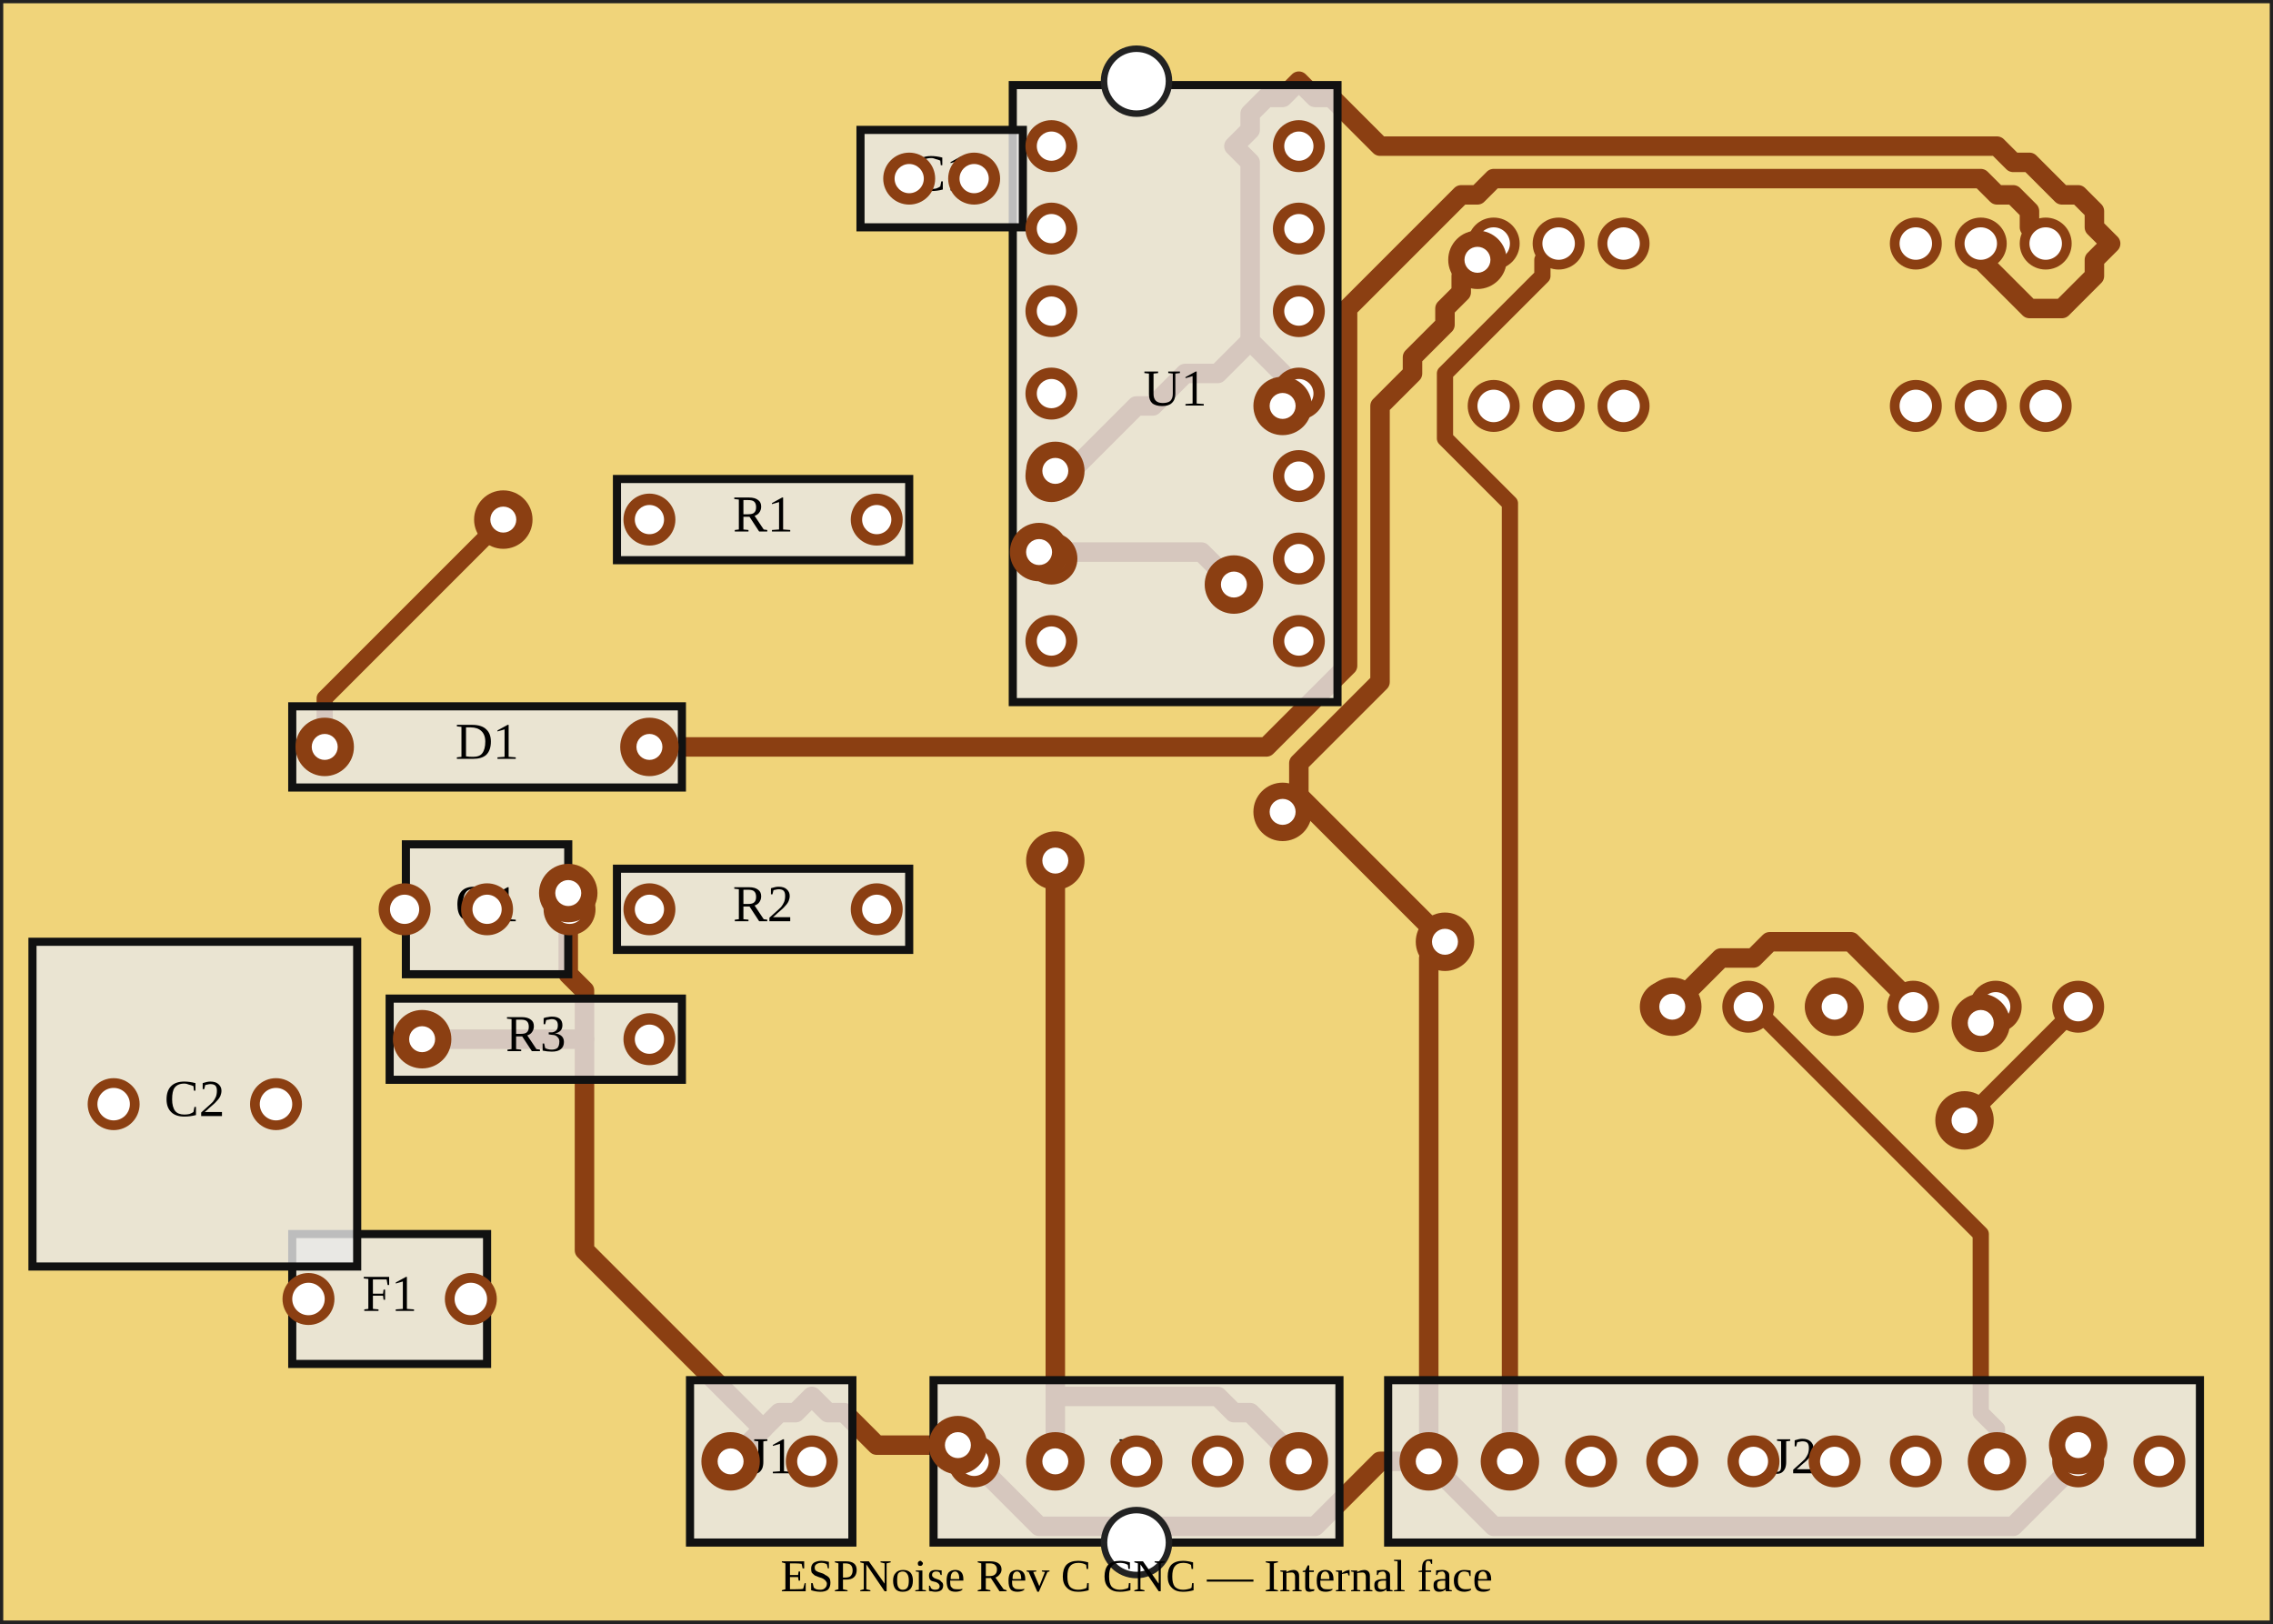
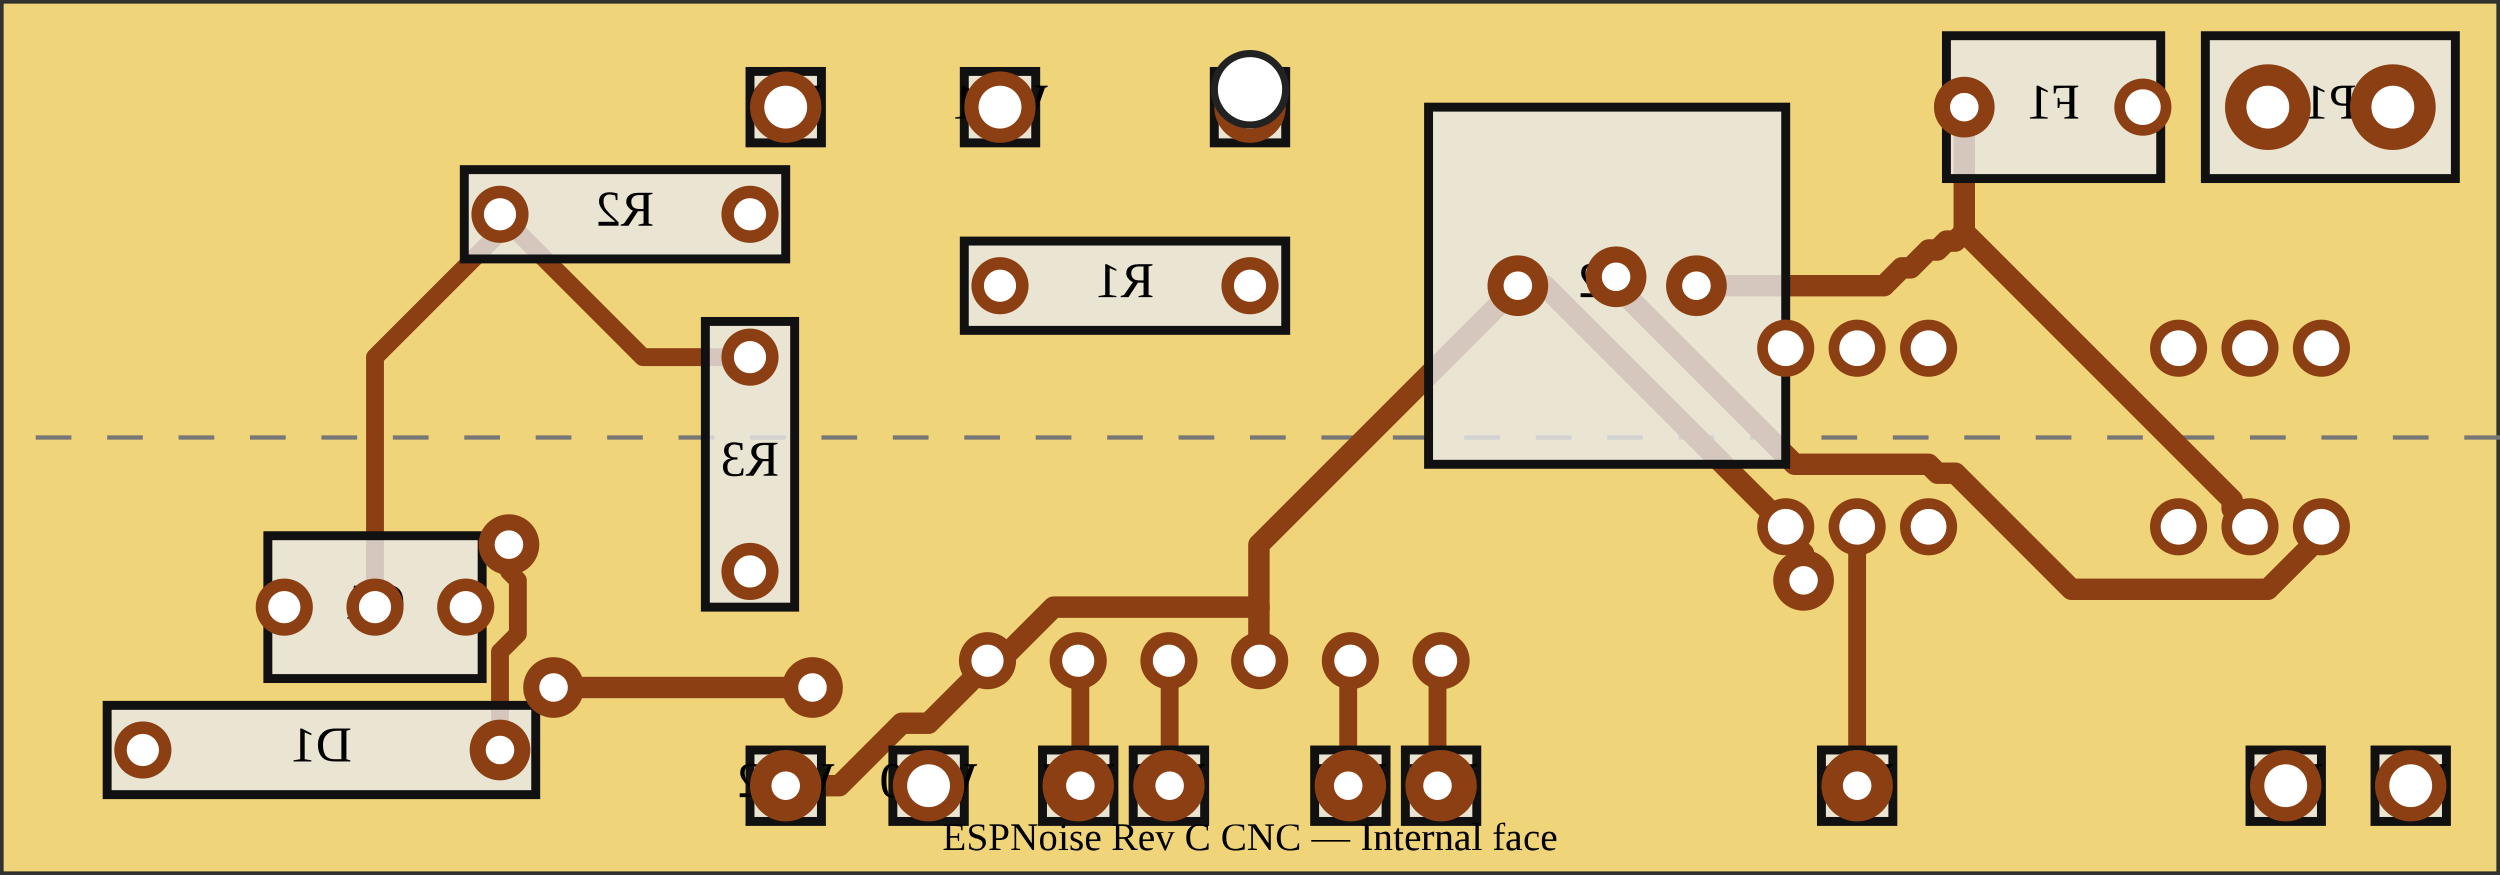
- <svg xmlns="http://www.w3.org/2000/svg" width="70.0mm" height="50.0mm" viewBox="0 0 70.0 50.0">
-   <rect width="70" height="50" fill="#f0d47a" stroke="#222" stroke-width="0.2" />
+ <svg xmlns="http://www.w3.org/2000/svg" width="70.0mm" height="24.5mm" viewBox="0 0 70.0 24.5">
+   <rect width="70.0" height="24.5" fill="#f0d47a" stroke="#222" stroke-width="0.2" />
  <g transform="translate(70.0 0) scale(-1 1)">
-     <polyline points="16.0,31.0 9.0,38.0 9.0,43.5 8.5,44.0 8.5,45.0" fill="none" stroke="#8b3f12" stroke-width="0.5" stroke-linecap="round" stroke-linejoin="round" />
-     <polyline points="6.0,31.0 9.5,34.5" fill="none" stroke="#8b3f12" stroke-width="0.5" stroke-linecap="round" stroke-linejoin="round" />
-     <polyline points="8.5,31.0 9.0,31.5" fill="none" stroke="#8b3f12" stroke-width="0.5" stroke-linecap="round" stroke-linejoin="round" />
-     <polyline points="22.0,7.5 22.5,8.0 22.5,8.5 25.5,11.5 25.5,13.5 23.5,15.5 23.5,45.0" fill="none" stroke="#8b3f12" stroke-width="0.5" stroke-linecap="round" stroke-linejoin="round" />
-     <polyline points="7.0,7.5 7.5,7.0 7.5,6.5 8.0,6.0 8.5,6.0 9.0,5.5 24.0,5.5 24.5,6.0 25.0,6.0 28.5,9.5 28.5,20.5 31.0,23.0 50.0,23.0" fill="none" stroke="#8b3f12" stroke-width="0.6" stroke-linecap="round" stroke-linejoin="round" />
-     <polyline points="54.5,16.0 60.0,21.5 60.0,23.0" fill="none" stroke="#8b3f12" stroke-width="0.5" stroke-linecap="round" stroke-linejoin="round" />
-     <polyline points="9.0,7.5 9.0,8.0 7.5,9.5 6.5,9.5 5.5,8.5 5.5,8.0 5.0,7.5 5.5,7.0 5.5,6.5 6.0,6.0 6.5,6.0 7.5,5.0 8.0,5.0 8.5,4.5 27.5,4.5 29.0,3.0 29.5,3.0 30.0,2.5 30.5,3.0 31.0,3.0 31.5,3.5 31.5,4.0 32.0,4.5 31.5,5.0 31.5,10.5 30.5,11.5 30.5,12.5" fill="none" stroke="#8b3f12" stroke-width="0.6" stroke-linecap="round" stroke-linejoin="round" />
-     <polyline points="31.5,10.5 32.5,11.5 33.5,11.5 34.5,12.5 35.0,12.5 37.0,14.5 37.5,14.5" fill="none" stroke="#8b3f12" stroke-width="0.6" stroke-linecap="round" stroke-linejoin="round" />
-     <polyline points="37.5,26.5 37.5,45.0" fill="none" stroke="#8b3f12" stroke-width="0.6" stroke-linecap="round" stroke-linejoin="round" />
-     <polyline points="37.5,43.0 32.5,43.0 32.0,43.5 31.5,43.5 30.0,45.0" fill="none" stroke="#8b3f12" stroke-width="0.6" stroke-linecap="round" stroke-linejoin="round" />
-     <polyline points="24.0,7.5 24.5,8.0" fill="none" stroke="#8b3f12" stroke-width="0.6" stroke-linecap="round" stroke-linejoin="round" />
-     <polyline points="24.5,8.0 25.0,8.5 25.0,9.0 25.5,9.5 25.5,10.0 26.5,11.0 26.5,11.5 27.5,12.5 27.5,21.0 30.0,23.5 30.0,24.5 30.5,25.0" fill="none" stroke="#8b3f12" stroke-width="0.6" stroke-linecap="round" stroke-linejoin="round" />
-     <polyline points="32.0,18.0 33.0,17.0 38.0,17.0" fill="none" stroke="#8b3f12" stroke-width="0.6" stroke-linecap="round" stroke-linejoin="round" />
-     <polyline points="30.0,24.5 25.5,29.0" fill="none" stroke="#8b3f12" stroke-width="0.6" stroke-linecap="round" stroke-linejoin="round" />
-     <polyline points="18.5,31.0 17.0,29.5 16.0,29.5 15.5,29.0 13.0,29.0 11.0,31.0" fill="none" stroke="#8b3f12" stroke-width="0.6" stroke-linecap="round" stroke-linejoin="round" />
-     <polyline points="25.5,29.0 26.0,29.5 26.0,45.0" fill="none" stroke="#8b3f12" stroke-width="0.6" stroke-linecap="round" stroke-linejoin="round" />
-     <polyline points="26.0,45.0 27.5,45.0 29.5,47.0 38.0,47.0 40.5,44.5" fill="none" stroke="#8b3f12" stroke-width="0.6" stroke-linecap="round" stroke-linejoin="round" />
-     <polyline points="40.5,44.5 43.0,44.5 44.0,43.5 44.5,43.5 45.0,43.0 45.5,43.5 46.0,43.5 47.5,45.0" fill="none" stroke="#8b3f12" stroke-width="0.6" stroke-linecap="round" stroke-linejoin="round" />
-     <polyline points="26.0,45.0 24.0,47.0 8.0,47.0 6.0,45.0 6.0,44.5" fill="none" stroke="#8b3f12" stroke-width="0.6" stroke-linecap="round" stroke-linejoin="round" />
-     <polyline points="46.5,44.0 52.0,38.5 52.0,30.5 52.5,30.0 52.5,27.5" fill="none" stroke="#8b3f12" stroke-width="0.6" stroke-linecap="round" stroke-linejoin="round" />
-     <polyline points="52.0,32.0 57.0,32.0" fill="none" stroke="#8b3f12" stroke-width="0.6" stroke-linecap="round" stroke-linejoin="round" />
-     <rect x="2.25" y="42.5" width="25.0" height="5.0" fill="#e8e8e8" fill-opacity="0.8" stroke="#111" stroke-width="0.25" />
-     <text x="14.75" y="45.0" font-size="1.6" text-anchor="middle" dominant-baseline="middle" transform="translate(29.5 0) scale(-1 1)">J2</text>
-     <rect x="28.75" y="42.5" width="12.5" height="5.0" fill="#e8e8e8" fill-opacity="0.8" stroke="#111" stroke-width="0.25" />
-     <text x="35.0" y="45.0" font-size="1.6" text-anchor="middle" dominant-baseline="middle" transform="translate(70.0 0) scale(-1 1)">J3</text>
-     <rect x="43.75" y="42.5" width="5.0" height="5.0" fill="#e8e8e8" fill-opacity="0.8" stroke="#111" stroke-width="0.25" />
-     <text x="46.25" y="45.0" font-size="1.6" text-anchor="middle" dominant-baseline="middle" transform="translate(92.5 0) scale(-1 1)">J1</text>
-     <rect x="28.81" y="2.62" width="10.0" height="19.0" fill="#e8e8e8" fill-opacity="0.8" stroke="#111" stroke-width="0.25" />
-     <text x="33.81" y="12.12" font-size="1.6" text-anchor="middle" dominant-baseline="middle" transform="translate(67.62 0) scale(-1 1)">U1</text>
-     <rect x="42.0" y="14.75" width="9.0" height="2.5" fill="#e8e8e8" fill-opacity="0.8" stroke="#111" stroke-width="0.25" />
-     <text x="46.5" y="16.0" font-size="1.6" text-anchor="middle" dominant-baseline="middle" transform="translate(93.0 0) scale(-1 1)">R1</text>
-     <rect x="42.0" y="26.75" width="9.0" height="2.5" fill="#e8e8e8" fill-opacity="0.8" stroke="#111" stroke-width="0.25" />
-     <text x="46.5" y="28.0" font-size="1.6" text-anchor="middle" dominant-baseline="middle" transform="translate(93.0 0) scale(-1 1)">R2</text>
-     <rect x="49.0" y="30.75" width="9.0" height="2.5" fill="#e8e8e8" fill-opacity="0.8" stroke="#111" stroke-width="0.25" />
-     <text x="53.5" y="32.0" font-size="1.6" text-anchor="middle" dominant-baseline="middle" transform="translate(107.0 0) scale(-1 1)">R3</text>
-     <rect x="49.0" y="21.75" width="12.0" height="2.5" fill="#e8e8e8" fill-opacity="0.8" stroke="#111" stroke-width="0.25" />
-     <text x="55.0" y="23.0" font-size="1.6" text-anchor="middle" dominant-baseline="middle" transform="translate(110.0 0) scale(-1 1)">D1</text>
-     <rect x="38.5" y="4.0" width="5.0" height="3.0" fill="#e8e8e8" fill-opacity="0.8" stroke="#111" stroke-width="0.25" />
-     <text x="41.0" y="5.5" font-size="1.6" text-anchor="middle" dominant-baseline="middle" transform="translate(82.0 0) scale(-1 1)">C1</text>
-     <rect x="55.0" y="38.0" width="6.0" height="4.0" fill="#e8e8e8" fill-opacity="0.8" stroke="#111" stroke-width="0.25" />
-     <text x="58.0" y="40.0" font-size="1.6" text-anchor="middle" dominant-baseline="middle" transform="translate(116.0 0) scale(-1 1)">F1</text>
-     <rect x="59.0" y="29.0" width="10.0" height="10.0" fill="#e8e8e8" fill-opacity="0.8" stroke="#111" stroke-width="0.25" />
-     <text x="64.0" y="34.0" font-size="1.6" text-anchor="middle" dominant-baseline="middle" transform="translate(128.0 0) scale(-1 1)">C2</text>
-     <rect x="52.5" y="26.0" width="5.0" height="4.0" fill="#e8e8e8" fill-opacity="0.8" stroke="#111" stroke-width="0.25" />
-     <text x="55.0" y="28.0" font-size="1.6" text-anchor="middle" dominant-baseline="middle" transform="translate(110.0 0) scale(-1 1)">Q1</text>
-     <circle cx="7.0" cy="7.5" r="0.8" fill="#8b3f12" />
-     <circle cx="7.0" cy="7.5" r="0.5" fill="#fff" />
-     <circle cx="9.0" cy="7.5" r="0.8" fill="#8b3f12" />
-     <circle cx="9.0" cy="7.5" r="0.5" fill="#fff" />
-     <circle cx="11.0" cy="7.5" r="0.8" fill="#8b3f12" />
-     <circle cx="11.0" cy="7.5" r="0.5" fill="#fff" />
-     <circle cx="7.0" cy="12.5" r="0.8" fill="#8b3f12" />
-     <circle cx="7.0" cy="12.5" r="0.5" fill="#fff" />
-     <circle cx="9.0" cy="12.5" r="0.8" fill="#8b3f12" />
-     <circle cx="9.0" cy="12.5" r="0.5" fill="#fff" />
-     <circle cx="11.0" cy="12.5" r="0.8" fill="#8b3f12" />
-     <circle cx="11.0" cy="12.5" r="0.5" fill="#fff" />
-     <circle cx="20.0" cy="7.5" r="0.8" fill="#8b3f12" />
-     <circle cx="20.0" cy="7.5" r="0.5" fill="#fff" />
-     <circle cx="22.0" cy="7.5" r="0.8" fill="#8b3f12" />
-     <circle cx="22.0" cy="7.5" r="0.5" fill="#fff" />
-     <circle cx="24.0" cy="7.5" r="0.8" fill="#8b3f12" />
-     <circle cx="24.0" cy="7.5" r="0.5" fill="#fff" />
-     <circle cx="20.0" cy="12.5" r="0.8" fill="#8b3f12" />
-     <circle cx="20.0" cy="12.5" r="0.5" fill="#fff" />
-     <circle cx="22.0" cy="12.5" r="0.8" fill="#8b3f12" />
-     <circle cx="22.0" cy="12.5" r="0.5" fill="#fff" />
-     <circle cx="24.0" cy="12.5" r="0.8" fill="#8b3f12" />
-     <circle cx="24.0" cy="12.5" r="0.5" fill="#fff" />
-     <circle cx="6.0" cy="31.0" r="0.8" fill="#8b3f12" />
-     <circle cx="6.0" cy="31.0" r="0.45" fill="#fff" />
-     <circle cx="8.54" cy="31.0" r="0.8" fill="#8b3f12" />
-     <circle cx="8.54" cy="31.0" r="0.45" fill="#fff" />
-     <circle cx="11.08" cy="31.0" r="0.8" fill="#8b3f12" />
-     <circle cx="11.08" cy="31.0" r="0.45" fill="#fff" />
-     <circle cx="13.62" cy="31.0" r="0.8" fill="#8b3f12" />
-     <circle cx="13.62" cy="31.0" r="0.45" fill="#fff" />
-     <circle cx="16.16" cy="31.0" r="0.8" fill="#8b3f12" />
-     <circle cx="16.16" cy="31.0" r="0.45" fill="#fff" />
-     <circle cx="18.7" cy="31.0" r="0.8" fill="#8b3f12" />
-     <circle cx="18.7" cy="31.0" r="0.45" fill="#fff" />
-     <circle cx="3.5" cy="45.0" r="0.8" fill="#8b3f12" />
-     <circle cx="3.5" cy="45.0" r="0.45" fill="#fff" />
-     <circle cx="6.0" cy="45.0" r="0.8" fill="#8b3f12" />
-     <circle cx="6.0" cy="45.0" r="0.45" fill="#fff" />
-     <circle cx="8.5" cy="45.0" r="0.8" fill="#8b3f12" />
-     <circle cx="8.5" cy="45.0" r="0.45" fill="#fff" />
-     <circle cx="11.0" cy="45.0" r="0.8" fill="#8b3f12" />
-     <circle cx="11.0" cy="45.0" r="0.45" fill="#fff" />
-     <circle cx="13.5" cy="45.0" r="0.8" fill="#8b3f12" />
-     <circle cx="13.5" cy="45.0" r="0.45" fill="#fff" />
-     <circle cx="16.0" cy="45.0" r="0.8" fill="#8b3f12" />
-     <circle cx="16.0" cy="45.0" r="0.45" fill="#fff" />
-     <circle cx="18.5" cy="45.0" r="0.8" fill="#8b3f12" />
-     <circle cx="18.5" cy="45.0" r="0.45" fill="#fff" />
-     <circle cx="21.0" cy="45.0" r="0.8" fill="#8b3f12" />
-     <circle cx="21.0" cy="45.0" r="0.45" fill="#fff" />
-     <circle cx="23.5" cy="45.0" r="0.8" fill="#8b3f12" />
-     <circle cx="23.5" cy="45.0" r="0.45" fill="#fff" />
-     <circle cx="26.0" cy="45.0" r="0.8" fill="#8b3f12" />
-     <circle cx="26.0" cy="45.0" r="0.45" fill="#fff" />
-     <circle cx="30.0" cy="45.0" r="0.8" fill="#8b3f12" />
-     <circle cx="30.0" cy="45.0" r="0.45" fill="#fff" />
-     <circle cx="32.5" cy="45.0" r="0.8" fill="#8b3f12" />
-     <circle cx="32.5" cy="45.0" r="0.45" fill="#fff" />
-     <circle cx="35.0" cy="45.0" r="0.8" fill="#8b3f12" />
-     <circle cx="35.0" cy="45.0" r="0.45" fill="#fff" />
-     <circle cx="37.5" cy="45.0" r="0.8" fill="#8b3f12" />
-     <circle cx="37.5" cy="45.0" r="0.45" fill="#fff" />
-     <circle cx="40.0" cy="45.0" r="0.8" fill="#8b3f12" />
-     <circle cx="40.0" cy="45.0" r="0.45" fill="#fff" />
-     <circle cx="45.0" cy="45.0" r="0.8" fill="#8b3f12" />
-     <circle cx="45.0" cy="45.0" r="0.45" fill="#fff" />
-     <circle cx="47.5" cy="45.0" r="0.8" fill="#8b3f12" />
-     <circle cx="47.5" cy="45.0" r="0.45" fill="#fff" />
-     <circle cx="30.0" cy="4.5" r="0.8" fill="#8b3f12" />
-     <circle cx="30.0" cy="4.5" r="0.45" fill="#fff" />
-     <circle cx="30.0" cy="7.04" r="0.8" fill="#8b3f12" />
-     <circle cx="30.0" cy="7.04" r="0.45" fill="#fff" />
-     <circle cx="30.0" cy="9.58" r="0.8" fill="#8b3f12" />
-     <circle cx="30.0" cy="9.58" r="0.45" fill="#fff" />
-     <circle cx="30.0" cy="12.12" r="0.8" fill="#8b3f12" />
-     <circle cx="30.0" cy="12.12" r="0.45" fill="#fff" />
-     <circle cx="30.0" cy="14.66" r="0.8" fill="#8b3f12" />
-     <circle cx="30.0" cy="14.66" r="0.45" fill="#fff" />
-     <circle cx="30.0" cy="17.2" r="0.8" fill="#8b3f12" />
-     <circle cx="30.0" cy="17.2" r="0.45" fill="#fff" />
-     <circle cx="30.0" cy="19.74" r="0.8" fill="#8b3f12" />
-     <circle cx="30.0" cy="19.74" r="0.45" fill="#fff" />
-     <circle cx="37.62" cy="4.5" r="0.8" fill="#8b3f12" />
-     <circle cx="37.62" cy="4.5" r="0.45" fill="#fff" />
-     <circle cx="37.62" cy="7.04" r="0.8" fill="#8b3f12" />
-     <circle cx="37.62" cy="7.04" r="0.45" fill="#fff" />
-     <circle cx="37.62" cy="9.58" r="0.8" fill="#8b3f12" />
-     <circle cx="37.62" cy="9.58" r="0.45" fill="#fff" />
-     <circle cx="37.62" cy="12.12" r="0.8" fill="#8b3f12" />
-     <circle cx="37.62" cy="12.12" r="0.45" fill="#fff" />
-     <circle cx="37.62" cy="14.66" r="0.8" fill="#8b3f12" />
-     <circle cx="37.62" cy="14.66" r="0.45" fill="#fff" />
-     <circle cx="37.62" cy="17.2" r="0.8" fill="#8b3f12" />
-     <circle cx="37.62" cy="17.2" r="0.45" fill="#fff" />
-     <circle cx="37.62" cy="19.74" r="0.8" fill="#8b3f12" />
-     <circle cx="37.62" cy="19.74" r="0.45" fill="#fff" />
-     <circle cx="43.0" cy="16.0" r="0.8" fill="#8b3f12" />
-     <circle cx="43.0" cy="16.0" r="0.45" fill="#fff" />
-     <circle cx="50.0" cy="16.0" r="0.8" fill="#8b3f12" />
-     <circle cx="50.0" cy="16.0" r="0.45" fill="#fff" />
-     <circle cx="43.0" cy="28.0" r="0.8" fill="#8b3f12" />
-     <circle cx="43.0" cy="28.0" r="0.45" fill="#fff" />
-     <circle cx="50.0" cy="28.0" r="0.8" fill="#8b3f12" />
-     <circle cx="50.0" cy="28.0" r="0.45" fill="#fff" />
-     <circle cx="50.0" cy="32.0" r="0.8" fill="#8b3f12" />
-     <circle cx="50.0" cy="32.0" r="0.45" fill="#fff" />
-     <circle cx="57.0" cy="32.0" r="0.8" fill="#8b3f12" />
-     <circle cx="57.0" cy="32.0" r="0.45" fill="#fff" />
-     <circle cx="50.0" cy="23.0" r="0.8" fill="#8b3f12" />
-     <circle cx="50.0" cy="23.0" r="0.45" fill="#fff" />
-     <circle cx="60.0" cy="23.0" r="0.8" fill="#8b3f12" />
-     <circle cx="60.0" cy="23.0" r="0.45" fill="#fff" />
-     <circle cx="40.0" cy="5.5" r="0.8" fill="#8b3f12" />
-     <circle cx="40.0" cy="5.5" r="0.45" fill="#fff" />
-     <circle cx="42.0" cy="5.5" r="0.8" fill="#8b3f12" />
-     <circle cx="42.0" cy="5.5" r="0.45" fill="#fff" />
-     <circle cx="55.5" cy="40.0" r="0.8" fill="#8b3f12" />
-     <circle cx="55.5" cy="40.0" r="0.5" fill="#fff" />
-     <circle cx="60.5" cy="40.0" r="0.8" fill="#8b3f12" />
-     <circle cx="60.5" cy="40.0" r="0.5" fill="#fff" />
-     <circle cx="61.5" cy="34.0" r="0.8" fill="#8b3f12" />
-     <circle cx="61.5" cy="34.0" r="0.5" fill="#fff" />
-     <circle cx="66.5" cy="34.0" r="0.8" fill="#8b3f12" />
-     <circle cx="66.5" cy="34.0" r="0.5" fill="#fff" />
-     <circle cx="52.46" cy="28.0" r="0.8" fill="#8b3f12" />
-     <circle cx="52.46" cy="28.0" r="0.45" fill="#fff" />
-     <circle cx="55.0" cy="28.0" r="0.8" fill="#8b3f12" />
-     <circle cx="55.0" cy="28.0" r="0.45" fill="#fff" />
-     <circle cx="57.54" cy="28.0" r="0.8" fill="#8b3f12" />
-     <circle cx="57.54" cy="28.0" r="0.45" fill="#fff" />
-     <circle cx="8.5" cy="45.0" r="0.9" fill="#8b3f12" />
-     <circle cx="8.5" cy="45.0" r="0.4" fill="#fff" />
-     <circle cx="9.5" cy="34.5" r="0.9" fill="#8b3f12" />
-     <circle cx="9.5" cy="34.5" r="0.4" fill="#fff" />
-     <circle cx="9.0" cy="31.5" r="0.9" fill="#8b3f12" />
-     <circle cx="9.0" cy="31.5" r="0.4" fill="#fff" />
-     <circle cx="13.5" cy="31.0" r="0.9" fill="#8b3f12" />
-     <circle cx="13.5" cy="31.0" r="0.4" fill="#fff" />
-     <circle cx="23.5" cy="45.0" r="0.9" fill="#8b3f12" />
-     <circle cx="23.5" cy="45.0" r="0.4" fill="#fff" />
-     <circle cx="50.0" cy="23.0" r="0.9" fill="#8b3f12" />
-     <circle cx="50.0" cy="23.0" r="0.4" fill="#fff" />
-     <circle cx="54.5" cy="16.0" r="0.9" fill="#8b3f12" />
-     <circle cx="54.5" cy="16.0" r="0.4" fill="#fff" />
-     <circle cx="60.0" cy="23.0" r="0.9" fill="#8b3f12" />
-     <circle cx="60.0" cy="23.0" r="0.4" fill="#fff" />
-     <circle cx="30.5" cy="12.5" r="0.9" fill="#8b3f12" />
-     <circle cx="30.5" cy="12.5" r="0.4" fill="#fff" />
-     <circle cx="37.5" cy="14.5" r="0.9" fill="#8b3f12" />
-     <circle cx="37.5" cy="14.5" r="0.4" fill="#fff" />
-     <circle cx="37.5" cy="26.5" r="0.9" fill="#8b3f12" />
-     <circle cx="37.5" cy="26.5" r="0.4" fill="#fff" />
-     <circle cx="37.5" cy="45.0" r="0.9" fill="#8b3f12" />
-     <circle cx="37.5" cy="45.0" r="0.4" fill="#fff" />
-     <circle cx="30.0" cy="45.0" r="0.9" fill="#8b3f12" />
-     <circle cx="30.0" cy="45.0" r="0.4" fill="#fff" />
-     <circle cx="24.5" cy="8.0" r="0.9" fill="#8b3f12" />
-     <circle cx="24.5" cy="8.0" r="0.4" fill="#fff" />
-     <circle cx="30.5" cy="25.0" r="0.9" fill="#8b3f12" />
-     <circle cx="30.5" cy="25.0" r="0.4" fill="#fff" />
-     <circle cx="32.0" cy="18.0" r="0.9" fill="#8b3f12" />
-     <circle cx="32.0" cy="18.0" r="0.4" fill="#fff" />
-     <circle cx="38.0" cy="17.0" r="0.9" fill="#8b3f12" />
-     <circle cx="38.0" cy="17.0" r="0.4" fill="#fff" />
-     <circle cx="25.5" cy="29.0" r="0.9" fill="#8b3f12" />
-     <circle cx="25.5" cy="29.0" r="0.4" fill="#fff" />
-     <circle cx="18.5" cy="31.0" r="0.9" fill="#8b3f12" />
-     <circle cx="18.5" cy="31.0" r="0.4" fill="#fff" />
-     <circle cx="26.0" cy="45.0" r="0.9" fill="#8b3f12" />
-     <circle cx="26.0" cy="45.0" r="0.4" fill="#fff" />
-     <circle cx="40.5" cy="44.5" r="0.9" fill="#8b3f12" />
-     <circle cx="40.5" cy="44.5" r="0.4" fill="#fff" />
-     <circle cx="47.5" cy="45.0" r="0.9" fill="#8b3f12" />
-     <circle cx="47.5" cy="45.0" r="0.4" fill="#fff" />
-     <circle cx="6.0" cy="44.5" r="0.9" fill="#8b3f12" />
-     <circle cx="6.0" cy="44.5" r="0.4" fill="#fff" />
-     <circle cx="52.5" cy="27.5" r="0.9" fill="#8b3f12" />
-     <circle cx="52.5" cy="27.5" r="0.4" fill="#fff" />
-     <circle cx="57.0" cy="32.0" r="0.9" fill="#8b3f12" />
-     <circle cx="57.0" cy="32.0" r="0.4" fill="#fff" />
-     <circle cx="35.0" cy="2.5" r="1" fill="#fff" stroke="#222" stroke-width="0.2" />
-     <circle cx="35.0" cy="47.5" r="1" fill="#fff" stroke="#222" stroke-width="0.2" />
+     <g transform="">
+       <rect width="70.0" height="24.5" fill="none" stroke="#333" stroke-width="0.15" />
+       <line x1="0" y1="12.25" x2="70.0" y2="12.25" stroke="#777" stroke-width="0.12" stroke-dasharray="1,1" />
+       <polyline points="29.75,18.5 29.75,22.0" fill="none" stroke="#8b3f12" stroke-width="0.5" stroke-linecap="round" stroke-linejoin="round" />
+       <polyline points="32.25,18.5 32.25,22.0" fill="none" stroke="#8b3f12" stroke-width="0.5" stroke-linecap="round" stroke-linejoin="round" />
+       <polyline points="37.25,18.5 37.25,22.0" fill="none" stroke="#8b3f12" stroke-width="0.5" stroke-linecap="round" stroke-linejoin="round" />
+       <polyline points="39.75,18.5 39.75,22.0" fill="none" stroke="#8b3f12" stroke-width="0.5" stroke-linecap="round" stroke-linejoin="round" />
+       <polyline points="18.0,14.75 18.0,22.0" fill="none" stroke="#8b3f12" stroke-width="0.5" stroke-linecap="round" stroke-linejoin="round" />
+       <polyline points="20.0,14.75 26.75,8.0 27.5,8.0" fill="none" stroke="#8b3f12" stroke-width="0.6" stroke-linecap="round" stroke-linejoin="round" />
+       <polyline points="27.5,8.0 34.75,15.25 34.75,18.5" fill="none" stroke="#8b3f12" stroke-width="0.6" stroke-linecap="round" stroke-linejoin="round" />
+       <polyline points="34.75,17.0 40.5,17.0 42.0,18.5 42.25,18.5" fill="none" stroke="#8b3f12" stroke-width="0.6" stroke-linecap="round" stroke-linejoin="round" />
+       <polyline points="42.25,18.5 44.0,20.25 44.75,20.25 46.5,22.0 48.0,22.0" fill="none" stroke="#8b3f12" stroke-width="0.6" stroke-linecap="round" stroke-linejoin="round" />
+       <polyline points="20.0,14.75 19.75,15.0 19.75,15.25 19.5,15.5 19.5,16.25" fill="none" stroke="#8b3f12" stroke-width="0.6" stroke-linecap="round" stroke-linejoin="round" />
+       <polyline points="7.0,14.75 7.5,14.25 7.5,14.0 15.0,6.5 15.0,3.0" fill="none" stroke="#8b3f12" stroke-width="0.6" stroke-linecap="round" stroke-linejoin="round" />
+       <polyline points="15.0,6.5 15.25,6.75 15.5,6.75 15.75,7.0 16.0,7.0 16.5,7.5 16.75,7.5 17.25,8.0 22.5,8.0" fill="none" stroke="#8b3f12" stroke-width="0.6" stroke-linecap="round" stroke-linejoin="round" />
+       <polyline points="56.0,6.0 52.0,10.0 49.0,10.0" fill="none" stroke="#8b3f12" stroke-width="0.5" stroke-linecap="round" stroke-linejoin="round" />
+       <polyline points="55.75,6.25 59.5,10.0 59.5,17.0" fill="none" stroke="#8b3f12" stroke-width="0.5" stroke-linecap="round" stroke-linejoin="round" />
+       <polyline points="55.75,15.25 55.75,16.0 55.5,16.25 55.5,17.75 56.0,18.25 56.0,21.0" fill="none" stroke="#8b3f12" stroke-width="0.5" stroke-linecap="round" stroke-linejoin="round" />
+       <polyline points="5.0,14.75 5.25,15.0 5.25,15.25 6.5,16.5 12.0,16.5 15.25,13.25 15.75,13.25 16.0,13.0 19.75,13.0 24.75,8.0 24.75,7.75" fill="none" stroke="#8b3f12" stroke-width="0.6" stroke-linecap="round" stroke-linejoin="round" />
+       <polyline points="47.25,19.25 54.5,19.25" fill="none" stroke="#8b3f12" stroke-width="0.6" stroke-linecap="round" stroke-linejoin="round" />
+       <rect x="1.25" y="1.0" width="7.0" height="4.0" fill="#e8e8e8" fill-opacity="0.8" stroke="#111" stroke-width="0.25" />
+       <text x="4.75" y="3.0" font-size="1.4" text-anchor="middle" dominant-baseline="middle">P1</text>
+       <rect x="1.5" y="21.0" width="2.0" height="2.0" fill="#e8e8e8" fill-opacity="0.8" stroke="#111" stroke-width="0.25" />
+       <text x="2.5" y="22.0" font-size="1.4" text-anchor="middle" dominant-baseline="middle">W1</text>
+       <rect x="5.0" y="21.0" width="2.0" height="2.0" fill="#e8e8e8" fill-opacity="0.8" stroke="#111" stroke-width="0.25" />
+       <text x="6.0" y="22.0" font-size="1.4" text-anchor="middle" dominant-baseline="middle">W2</text>
+       <rect x="17.0" y="21.0" width="2.0" height="2.0" fill="#e8e8e8" fill-opacity="0.8" stroke="#111" stroke-width="0.25" />
+       <text x="18.0" y="22.0" font-size="1.4" text-anchor="middle" dominant-baseline="middle">W3</text>
+       <rect x="28.65" y="21.0" width="2.0" height="2.0" fill="#e8e8e8" fill-opacity="0.8" stroke="#111" stroke-width="0.25" />
+       <text x="29.65" y="22.0" font-size="1.4" text-anchor="middle" dominant-baseline="middle">W4</text>
+       <rect x="31.19" y="21.0" width="2.0" height="2.0" fill="#e8e8e8" fill-opacity="0.8" stroke="#111" stroke-width="0.25" />
+       <text x="32.19" y="22.0" font-size="1.4" text-anchor="middle" dominant-baseline="middle">W5</text>
+       <rect x="36.27" y="21.0" width="2.0" height="2.0" fill="#e8e8e8" fill-opacity="0.8" stroke="#111" stroke-width="0.25" />
+       <text x="37.27" y="22.0" font-size="1.4" text-anchor="middle" dominant-baseline="middle">W6</text>
+       <rect x="38.81" y="21.0" width="2.0" height="2.0" fill="#e8e8e8" fill-opacity="0.8" stroke="#111" stroke-width="0.25" />
+       <text x="39.81" y="22.0" font-size="1.4" text-anchor="middle" dominant-baseline="middle">W7</text>
+       <rect x="34.0" y="2.0" width="2.0" height="2.0" fill="#e8e8e8" fill-opacity="0.8" stroke="#111" stroke-width="0.25" />
+       <text x="35.0" y="3.0" font-size="1.4" text-anchor="middle" dominant-baseline="middle">W8</text>
+       <rect x="47.0" y="2.0" width="2.0" height="2.0" fill="#e8e8e8" fill-opacity="0.8" stroke="#111" stroke-width="0.25" />
+       <text x="48.0" y="3.0" font-size="1.4" text-anchor="middle" dominant-baseline="middle">W9</text>
+       <rect x="43.0" y="21.0" width="2.0" height="2.0" fill="#e8e8e8" fill-opacity="0.8" stroke="#111" stroke-width="0.25" />
+       <text x="44.0" y="22.0" font-size="1.4" text-anchor="middle" dominant-baseline="middle">W10</text>
+       <rect x="41.0" y="2.0" width="2.0" height="2.0" fill="#e8e8e8" fill-opacity="0.8" stroke="#111" stroke-width="0.25" />
+       <text x="42.0" y="3.0" font-size="1.4" text-anchor="middle" dominant-baseline="middle">W11</text>
+       <rect x="47.0" y="21.0" width="2.0" height="2.0" fill="#e8e8e8" fill-opacity="0.8" stroke="#111" stroke-width="0.25" />
+       <text x="48.0" y="22.0" font-size="1.4" text-anchor="middle" dominant-baseline="middle">W12</text>
+       <rect x="34.0" y="6.75" width="9.0" height="2.5" fill="#e8e8e8" fill-opacity="0.8" stroke="#111" stroke-width="0.25" />
+       <text x="38.5" y="8.0" font-size="1.4" text-anchor="middle" dominant-baseline="middle">R1</text>
+       <rect x="48.0" y="4.75" width="9.0" height="2.5" fill="#e8e8e8" fill-opacity="0.8" stroke="#111" stroke-width="0.25" />
+       <text x="52.5" y="6.0" font-size="1.4" text-anchor="middle" dominant-baseline="middle">R2</text>
+       <rect x="47.75" y="9.0" width="2.5" height="8.0" fill="#e8e8e8" fill-opacity="0.8" stroke="#111" stroke-width="0.25" />
+       <text x="49.0" y="13.0" font-size="1.4" text-anchor="middle" dominant-baseline="middle">R3</text>
+       <rect x="55.0" y="19.75" width="12.0" height="2.5" fill="#e8e8e8" fill-opacity="0.8" stroke="#111" stroke-width="0.25" />
+       <text x="61.0" y="21.0" font-size="1.4" text-anchor="middle" dominant-baseline="middle">D1</text>
+       <rect x="9.5" y="1.0" width="6.0" height="4.0" fill="#e8e8e8" fill-opacity="0.8" stroke="#111" stroke-width="0.25" />
+       <text x="12.5" y="3.0" font-size="1.4" text-anchor="middle" dominant-baseline="middle">F1</text>
+       <rect x="20.0" y="3.0" width="10.0" height="10.0" fill="#e8e8e8" fill-opacity="0.8" stroke="#111" stroke-width="0.25" />
+       <text x="25.0" y="8.0" font-size="1.4" text-anchor="middle" dominant-baseline="middle">C2</text>
+       <rect x="56.5" y="15.0" width="6.0" height="4.0" fill="#e8e8e8" fill-opacity="0.8" stroke="#111" stroke-width="0.25" />
+       <text x="59.5" y="17.0" font-size="1.4" text-anchor="middle" dominant-baseline="middle">Q1</text>
+       <circle cx="5.0" cy="9.75" r="0.8" fill="#8b3f12" />
+       <circle cx="5.0" cy="9.75" r="0.5" fill="#fff" />
+       <circle cx="7.0" cy="9.75" r="0.8" fill="#8b3f12" />
+       <circle cx="7.0" cy="9.75" r="0.5" fill="#fff" />
+       <circle cx="9.0" cy="9.75" r="0.8" fill="#8b3f12" />
+       <circle cx="9.0" cy="9.75" r="0.5" fill="#fff" />
+       <circle cx="5.0" cy="14.75" r="0.8" fill="#8b3f12" />
+       <circle cx="5.0" cy="14.75" r="0.5" fill="#fff" />
+       <circle cx="7.0" cy="14.75" r="0.8" fill="#8b3f12" />
+       <circle cx="7.0" cy="14.75" r="0.5" fill="#fff" />
+       <circle cx="9.0" cy="14.75" r="0.8" fill="#8b3f12" />
+       <circle cx="9.0" cy="14.75" r="0.5" fill="#fff" />
+       <circle cx="16.0" cy="9.75" r="0.8" fill="#8b3f12" />
+       <circle cx="16.0" cy="9.75" r="0.5" fill="#fff" />
+       <circle cx="18.0" cy="9.75" r="0.8" fill="#8b3f12" />
+       <circle cx="18.0" cy="9.75" r="0.5" fill="#fff" />
+       <circle cx="20.0" cy="9.75" r="0.8" fill="#8b3f12" />
+       <circle cx="20.0" cy="9.75" r="0.5" fill="#fff" />
+       <circle cx="16.0" cy="14.75" r="0.8" fill="#8b3f12" />
+       <circle cx="16.0" cy="14.75" r="0.5" fill="#fff" />
+       <circle cx="18.0" cy="14.75" r="0.8" fill="#8b3f12" />
+       <circle cx="18.0" cy="14.75" r="0.5" fill="#fff" />
+       <circle cx="20.0" cy="14.75" r="0.8" fill="#8b3f12" />
+       <circle cx="20.0" cy="14.75" r="0.5" fill="#fff" />
+       <circle cx="29.65" cy="18.5" r="0.8" fill="#8b3f12" />
+       <circle cx="29.65" cy="18.5" r="0.45" fill="#fff" />
+       <circle cx="32.19" cy="18.5" r="0.8" fill="#8b3f12" />
+       <circle cx="32.19" cy="18.5" r="0.45" fill="#fff" />
+       <circle cx="34.73" cy="18.5" r="0.8" fill="#8b3f12" />
+       <circle cx="34.73" cy="18.5" r="0.45" fill="#fff" />
+       <circle cx="37.27" cy="18.5" r="0.8" fill="#8b3f12" />
+       <circle cx="37.27" cy="18.5" r="0.45" fill="#fff" />
+       <circle cx="39.81" cy="18.5" r="0.8" fill="#8b3f12" />
+       <circle cx="39.81" cy="18.5" r="0.45" fill="#fff" />
+       <circle cx="42.35" cy="18.5" r="0.8" fill="#8b3f12" />
+       <circle cx="42.35" cy="18.5" r="0.45" fill="#fff" />
+       <circle cx="3.0" cy="3.0" r="1.2" fill="#8b3f12" />
+       <circle cx="3.0" cy="3.0" r="0.6" fill="#fff" />
+       <circle cx="6.5" cy="3.0" r="1.2" fill="#8b3f12" />
+       <circle cx="6.5" cy="3.0" r="0.6" fill="#fff" />
+       <circle cx="2.5" cy="22.0" r="1.0" fill="#8b3f12" />
+       <circle cx="2.5" cy="22.0" r="0.6" fill="#fff" />
+       <circle cx="6.0" cy="22.0" r="1.0" fill="#8b3f12" />
+       <circle cx="6.0" cy="22.0" r="0.6" fill="#fff" />
+       <circle cx="18.0" cy="22.0" r="1.0" fill="#8b3f12" />
+       <circle cx="18.0" cy="22.0" r="0.6" fill="#fff" />
+       <circle cx="29.65" cy="22.0" r="1.0" fill="#8b3f12" />
+       <circle cx="29.65" cy="22.0" r="0.6" fill="#fff" />
+       <circle cx="32.19" cy="22.0" r="1.0" fill="#8b3f12" />
+       <circle cx="32.19" cy="22.0" r="0.6" fill="#fff" />
+       <circle cx="37.27" cy="22.0" r="1.0" fill="#8b3f12" />
+       <circle cx="37.27" cy="22.0" r="0.6" fill="#fff" />
+       <circle cx="39.81" cy="22.0" r="1.0" fill="#8b3f12" />
+       <circle cx="39.81" cy="22.0" r="0.6" fill="#fff" />
+       <circle cx="35.0" cy="3.0" r="1.0" fill="#8b3f12" />
+       <circle cx="35.0" cy="3.0" r="0.6" fill="#fff" />
+       <circle cx="48.0" cy="3.0" r="1.0" fill="#8b3f12" />
+       <circle cx="48.0" cy="3.0" r="0.6" fill="#fff" />
+       <circle cx="44.0" cy="22.0" r="1.0" fill="#8b3f12" />
+       <circle cx="44.0" cy="22.0" r="0.6" fill="#fff" />
+       <circle cx="42.0" cy="3.0" r="1.0" fill="#8b3f12" />
+       <circle cx="42.0" cy="3.0" r="0.6" fill="#fff" />
+       <circle cx="48.0" cy="22.0" r="1.0" fill="#8b3f12" />
+       <circle cx="48.0" cy="22.0" r="0.6" fill="#fff" />
+       <circle cx="35.0" cy="8.0" r="0.8" fill="#8b3f12" />
+       <circle cx="35.0" cy="8.0" r="0.45" fill="#fff" />
+       <circle cx="42.0" cy="8.0" r="0.8" fill="#8b3f12" />
+       <circle cx="42.0" cy="8.0" r="0.45" fill="#fff" />
+       <circle cx="49.0" cy="6.0" r="0.8" fill="#8b3f12" />
+       <circle cx="49.0" cy="6.0" r="0.45" fill="#fff" />
+       <circle cx="56.0" cy="6.0" r="0.8" fill="#8b3f12" />
+       <circle cx="56.0" cy="6.0" r="0.45" fill="#fff" />
+       <circle cx="49.0" cy="10.0" r="0.8" fill="#8b3f12" />
+       <circle cx="49.0" cy="10.0" r="0.45" fill="#fff" />
+       <circle cx="49.0" cy="16.0" r="0.8" fill="#8b3f12" />
+       <circle cx="49.0" cy="16.0" r="0.45" fill="#fff" />
+       <circle cx="66.0" cy="21.0" r="0.8" fill="#8b3f12" />
+       <circle cx="66.0" cy="21.0" r="0.45" fill="#fff" />
+       <circle cx="56.0" cy="21.0" r="0.8" fill="#8b3f12" />
+       <circle cx="56.0" cy="21.0" r="0.45" fill="#fff" />
+       <circle cx="10.0" cy="3.0" r="0.8" fill="#8b3f12" />
+       <circle cx="10.0" cy="3.0" r="0.5" fill="#fff" />
+       <circle cx="15.0" cy="3.0" r="0.8" fill="#8b3f12" />
+       <circle cx="15.0" cy="3.0" r="0.5" fill="#fff" />
+       <circle cx="22.5" cy="8.0" r="0.8" fill="#8b3f12" />
+       <circle cx="22.5" cy="8.0" r="0.5" fill="#fff" />
+       <circle cx="27.5" cy="8.0" r="0.8" fill="#8b3f12" />
+       <circle cx="27.5" cy="8.0" r="0.5" fill="#fff" />
+       <circle cx="56.96" cy="17.0" r="0.8" fill="#8b3f12" />
+       <circle cx="56.96" cy="17.0" r="0.45" fill="#fff" />
+       <circle cx="59.5" cy="17.0" r="0.8" fill="#8b3f12" />
+       <circle cx="59.5" cy="17.0" r="0.45" fill="#fff" />
+       <circle cx="62.04" cy="17.0" r="0.8" fill="#8b3f12" />
+       <circle cx="62.04" cy="17.0" r="0.45" fill="#fff" />
+       <circle cx="29.75" cy="22.0" r="0.85" fill="#8b3f12" />
+       <circle cx="29.75" cy="22.0" r="0.4" fill="#fff" />
+       <circle cx="32.25" cy="22.0" r="0.85" fill="#8b3f12" />
+       <circle cx="32.25" cy="22.0" r="0.4" fill="#fff" />
+       <circle cx="37.25" cy="22.0" r="0.85" fill="#8b3f12" />
+       <circle cx="37.25" cy="22.0" r="0.4" fill="#fff" />
+       <circle cx="39.75" cy="22.0" r="0.85" fill="#8b3f12" />
+       <circle cx="39.75" cy="22.0" r="0.4" fill="#fff" />
+       <circle cx="18.0" cy="22.0" r="0.85" fill="#8b3f12" />
+       <circle cx="18.0" cy="22.0" r="0.4" fill="#fff" />
+       <circle cx="27.5" cy="8.0" r="0.85" fill="#8b3f12" />
+       <circle cx="27.5" cy="8.0" r="0.4" fill="#fff" />
+       <circle cx="48.0" cy="22.0" r="0.85" fill="#8b3f12" />
+       <circle cx="48.0" cy="22.0" r="0.4" fill="#fff" />
+       <circle cx="19.5" cy="16.25" r="0.85" fill="#8b3f12" />
+       <circle cx="19.5" cy="16.25" r="0.4" fill="#fff" />
+       <circle cx="15.0" cy="3.0" r="0.85" fill="#8b3f12" />
+       <circle cx="15.0" cy="3.0" r="0.4" fill="#fff" />
+       <circle cx="22.5" cy="8.0" r="0.85" fill="#8b3f12" />
+       <circle cx="22.5" cy="8.0" r="0.4" fill="#fff" />
+       <circle cx="55.75" cy="15.25" r="0.85" fill="#8b3f12" />
+       <circle cx="55.75" cy="15.25" r="0.4" fill="#fff" />
+       <circle cx="56.0" cy="21.0" r="0.85" fill="#8b3f12" />
+       <circle cx="56.0" cy="21.0" r="0.4" fill="#fff" />
+       <circle cx="24.75" cy="7.75" r="0.85" fill="#8b3f12" />
+       <circle cx="24.75" cy="7.75" r="0.4" fill="#fff" />
+       <circle cx="47.25" cy="19.25" r="0.85" fill="#8b3f12" />
+       <circle cx="47.25" cy="19.25" r="0.4" fill="#fff" />
+       <circle cx="54.5" cy="19.25" r="0.85" fill="#8b3f12" />
+       <circle cx="54.5" cy="19.25" r="0.4" fill="#fff" />
+       <circle cx="35.0" cy="2.5" r="1" fill="#fff" stroke="#222" stroke-width="0.2" />
+     </g>
  </g>
-   <text x="35" y="49" font-size="1.4" text-anchor="middle">ESPNoise Rev C CNC — Internal face</text>
+   <text x="35.0" y="23.8" font-size="1.1" text-anchor="middle">ESPNoise Rev C CNC — Internal face</text>
</svg>
